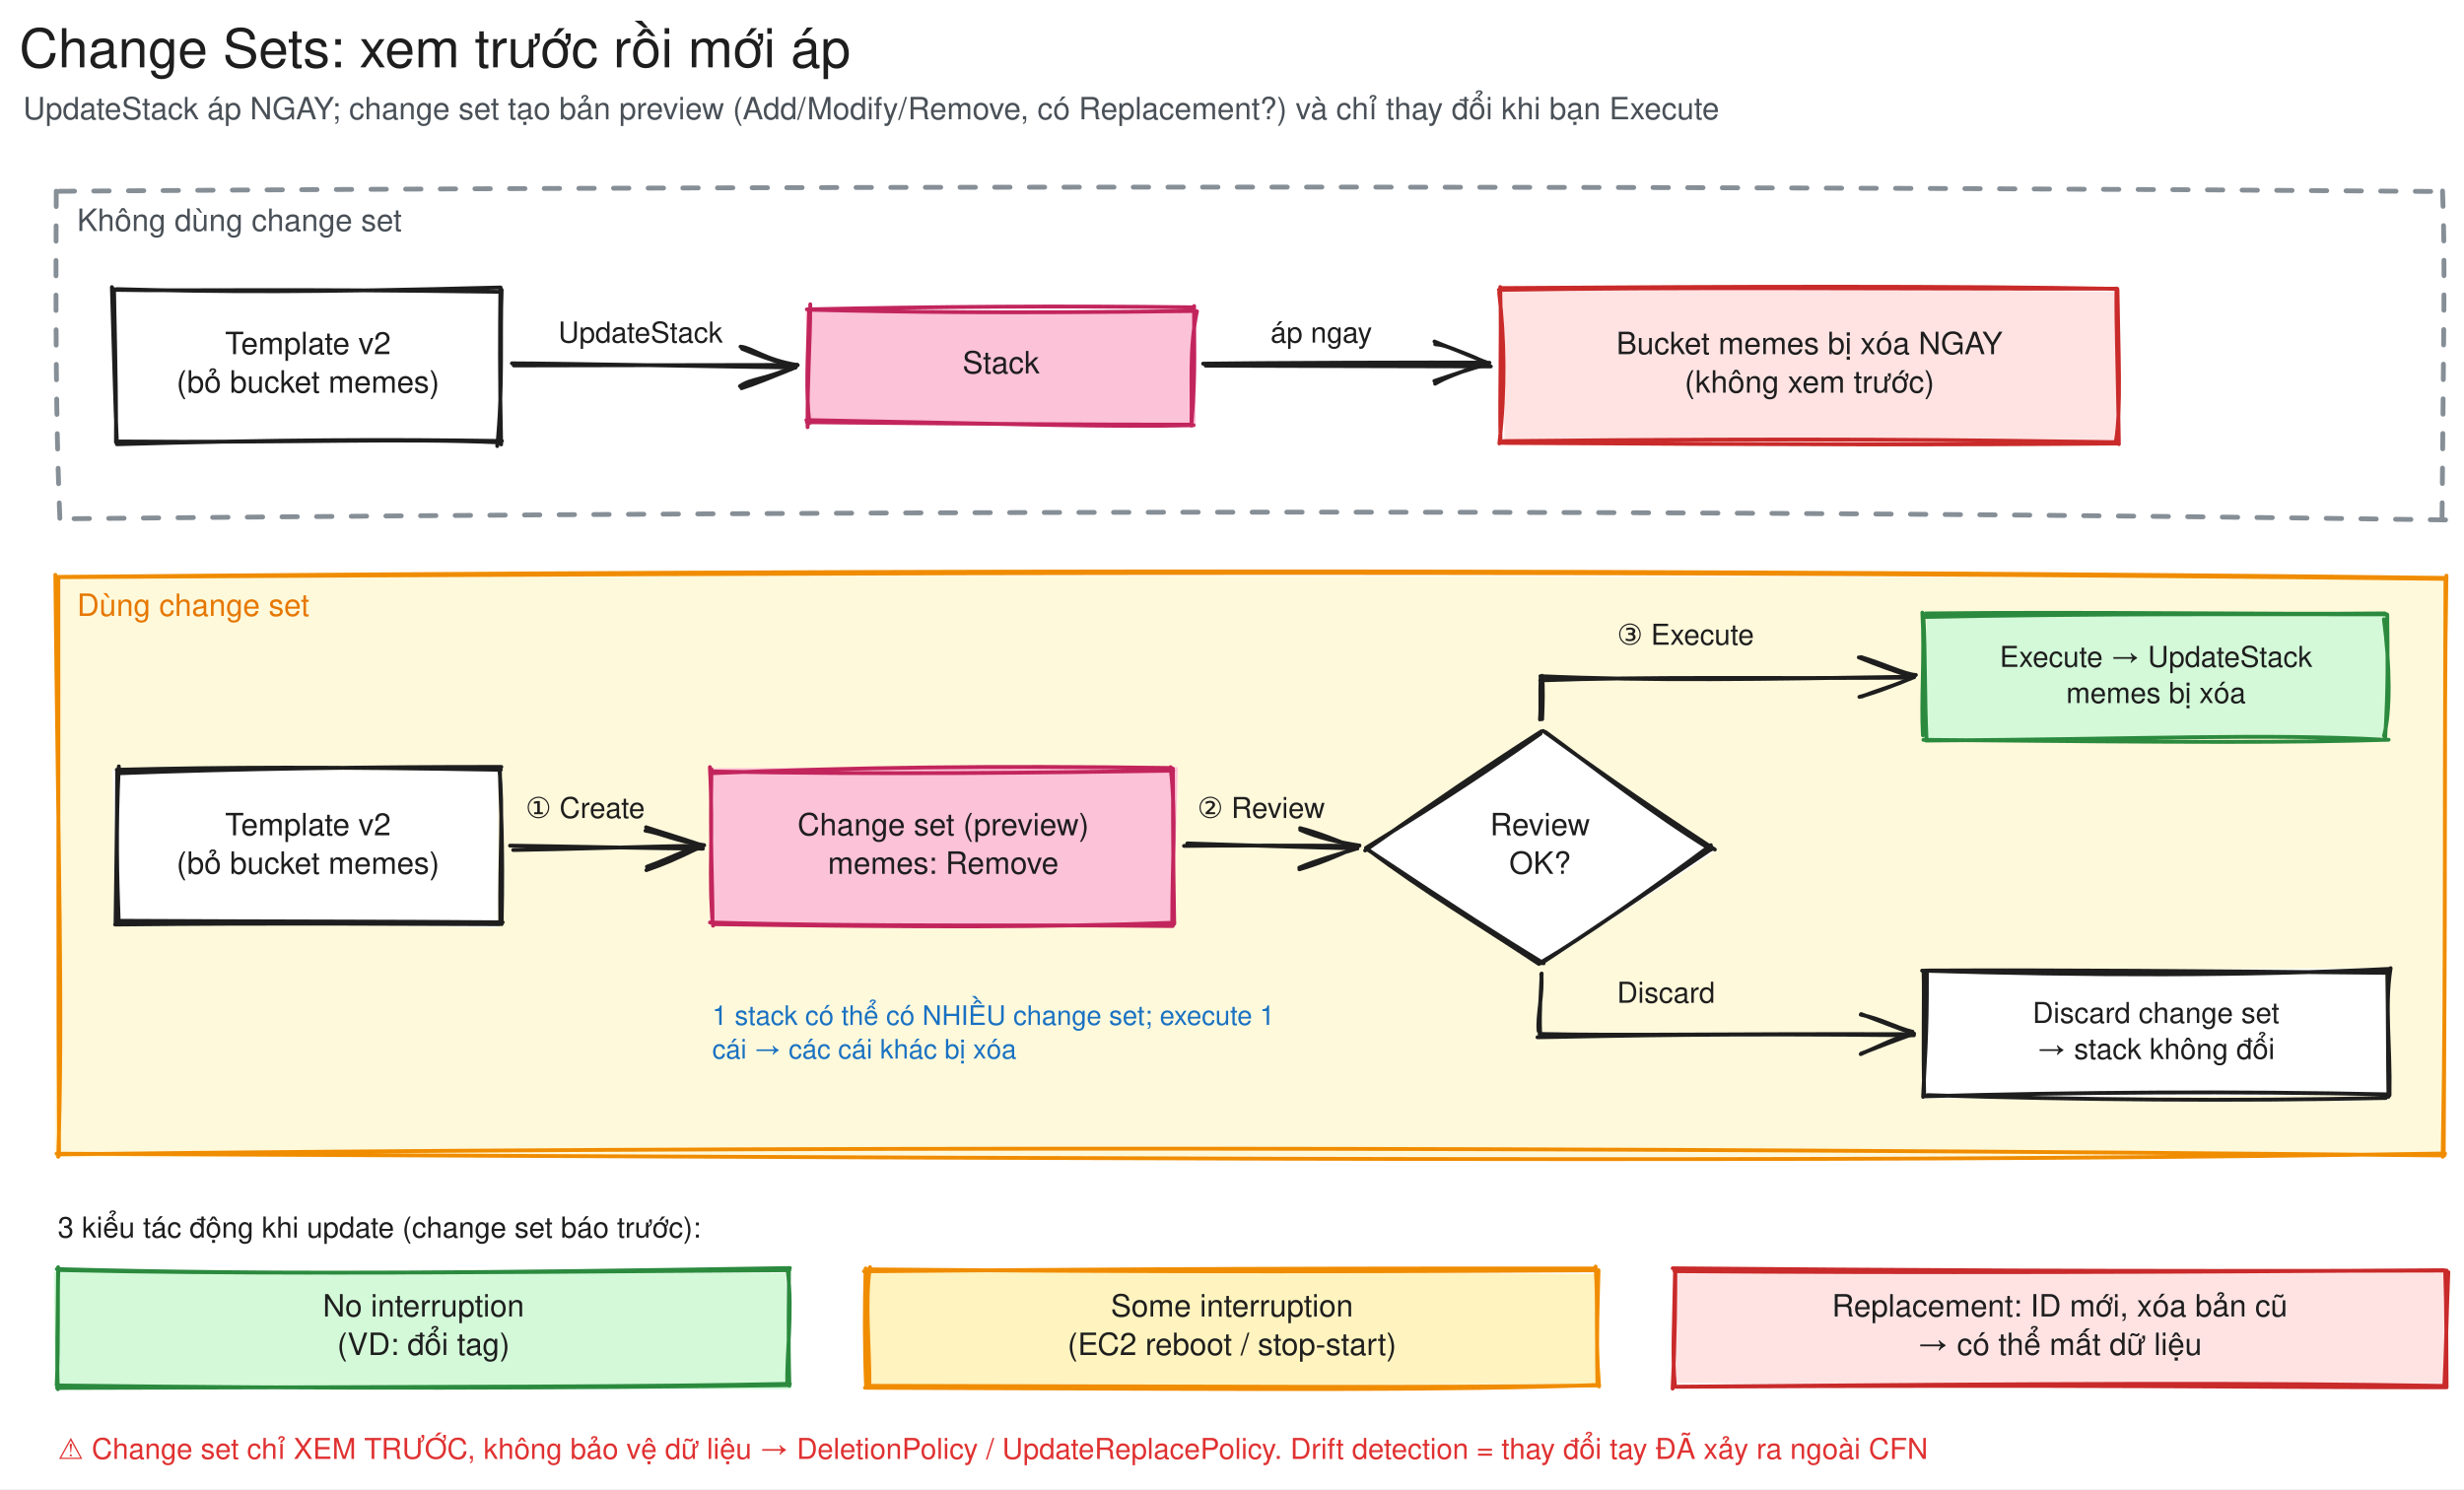
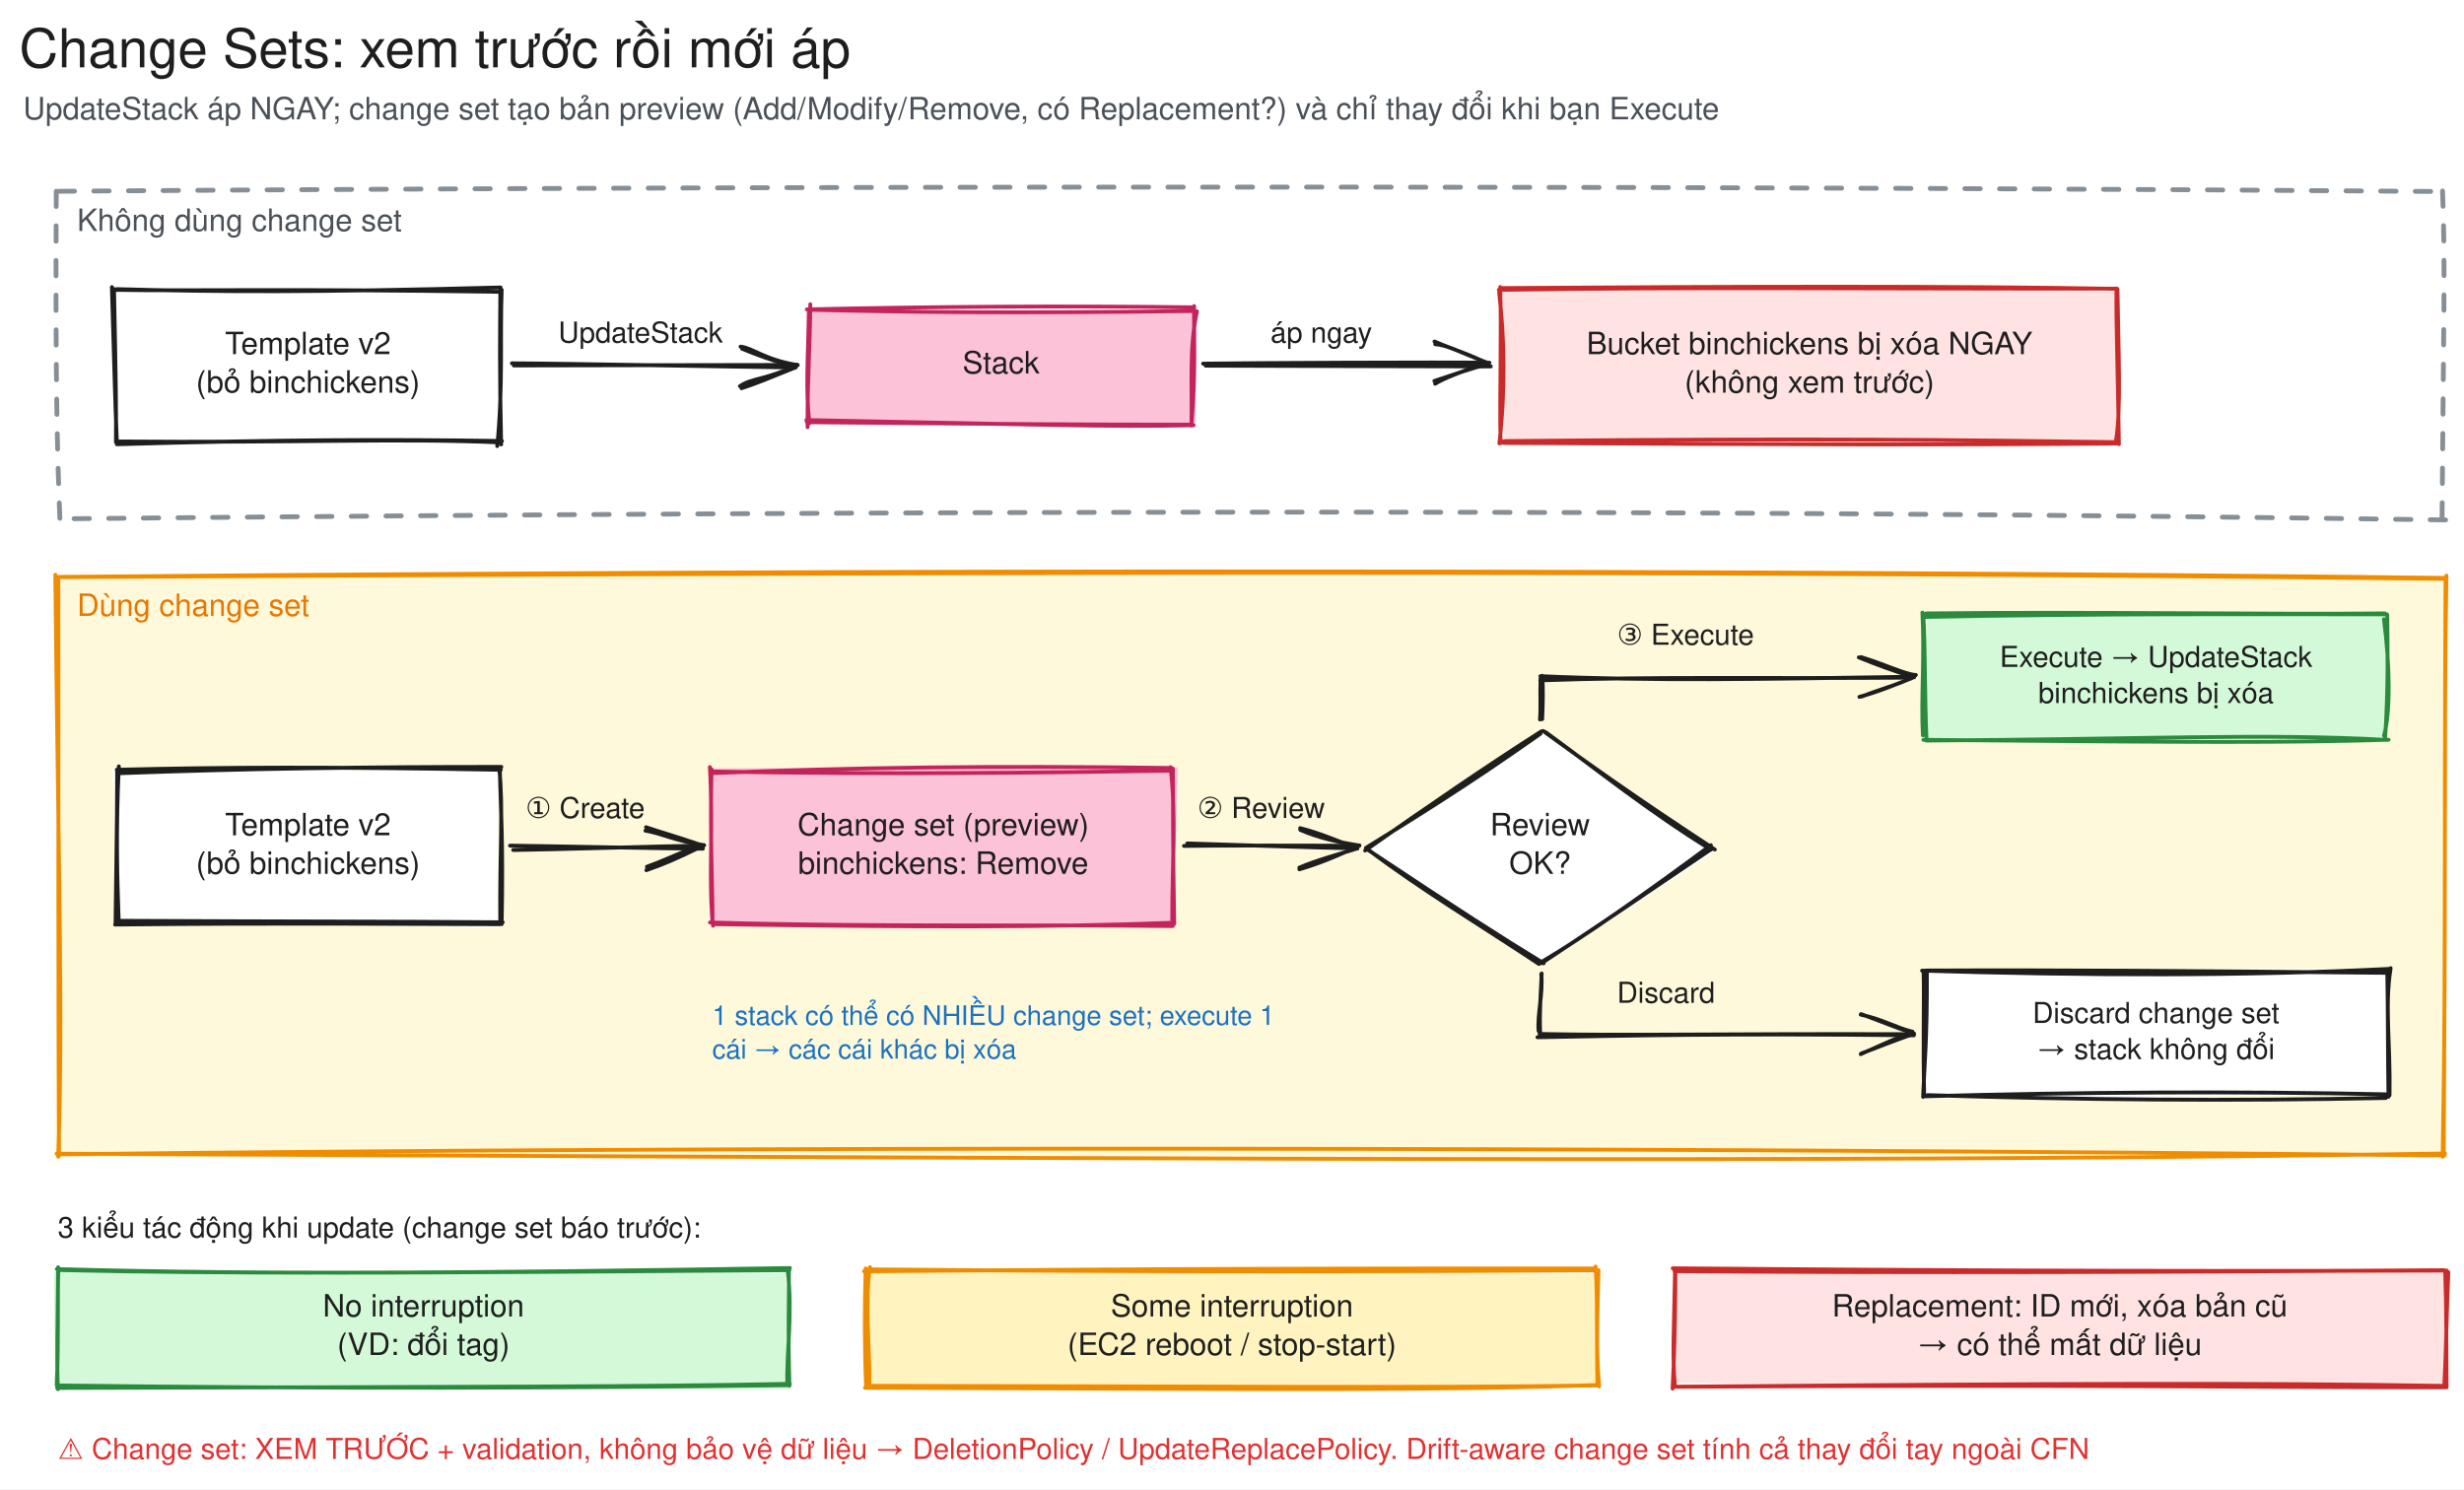
<svg xmlns="http://www.w3.org/2000/svg" version="1.1" viewBox="0 0 1280 773.75" width="1280" height="773.75">
  <defs>
    <style>
      @font-face {
        font-family: "Virgil";
        src: url("https://excalidraw.com/Virgil.woff2");
      }
      @font-face {
        font-family: "Cascadia";
        src: url("https://excalidraw.com/Cascadia.woff2");
      }
    </style>
  </defs>
  <rect x="0" y="0" width="1280" height="773.75" fill="#ffffff" />
  <g transform="translate(10 10) rotate(0 226.24 17.5)">
    <text x="0" y="25" font-family="Helvetica, Segoe UI Emoji" font-size="28px" fill="#1e1e1e" text-anchor="start" style="white-space: pre;" direction="ltr">Change Sets: xem trước rồi mới áp</text>
  </g>
  <g transform="translate(12 48) rotate(0 458.48 10)">
    <text x="0" y="14" font-family="Helvetica, Segoe UI Emoji" font-size="16px" fill="#495057" text-anchor="start" style="white-space: pre;" direction="ltr">UpdateStack áp NGAY; change set tạo bản preview (Add/Modify/Remove, có Replacement?) và chỉ thay đổi khi bạn Execute</text>
  </g>
  <g stroke-linecap="round" transform="translate(30 100) rotate(0 620 85)">
    <path d="M0.71 -0.63 C456.66 -3.98, 913.1 -3.11, 1239.82 -0.49 M1238.85 -0.78 C1240.37 35.56, 1239.32 72.87, 1238.58 171.67 M1240.43 170.13 C860.05 164.7, 480.34 164.96, 0.03 169.57 M1.09 169.29 C-0.22 135.74, -1.32 97.61, -0.77 -1.11" stroke="#868e96" stroke-width="2.5" fill="none" stroke-dasharray="8 10" />
  </g>
  <g transform="translate(40 106) rotate(0 83.92 10)">
    <text x="0" y="14" font-family="Helvetica, Segoe UI Emoji" font-size="16px" fill="#495057" text-anchor="start" style="white-space: pre;" direction="ltr">Không dùng change set</text>
  </g>
  <g stroke-linecap="round" transform="translate(30 300) rotate(0 620 150)">
    <path d="M1.95 -1.47 L1241.28 0.22 L1238.35 300.64 L-1.61 301.29" stroke="none" stroke-width="0" fill="#fff9db" />
    <path d="M-0.01 -0.13 C421.1 -2.6, 840.63 -3.82, 1239.86 0.74 M-0.29 -0.25 C438.36 -4.26, 876.8 -4.04, 1239.74 0.25 M1240.87 -0.94 C1239.23 91.83, 1241.03 185.41, 1238.92 301.02 M1240.39 0.34 C1239.96 67.97, 1240.44 136.07, 1239.46 300.02 M1240.17 299.3 C974.94 303.47, 708.98 302.92, -0.59 299.41 M1239.82 300.33 C799.05 295.92, 357.89 295.55, 0.09 299.75 M0.25 301.01 C2.83 226.3, 0.27 151.34, -1.26 -1.36 M0.66 300.39 C0.23 212.91, 0.29 126.64, 0.36 0.16" stroke="#f08c00" stroke-width="2" fill="none" />
  </g>
  <g transform="translate(40 306) rotate(0 60.48 10)">
    <text x="0" y="14" font-family="Helvetica, Segoe UI Emoji" font-size="16px" fill="#e67700" text-anchor="start" style="white-space: pre;" direction="ltr">Dùng change set</text>
  </g>
  <g stroke-linecap="round" transform="translate(60 150) rotate(0 100 40)">
    <path d="M-0.03 0.23 L200.65 -0.53 L201.07 79.58 L0.51 78.26" stroke="none" stroke-width="0" fill="#ffffff" />
    <path d="M-1.27 0.59 C41.41 1.33, 82.52 -0.09, 200.54 1.62 M0.56 0.22 C52.85 1.66, 103.55 1.94, 200.04 -0.64 M200.61 0.57 C199.69 23.82, 201.39 51.74, 198.3 81.76 M199.94 0.23 C199.74 22.08, 199.49 43.76, 200.34 80.92 M199.95 79.88 C148.47 77.54, 94.53 80.14, 1.21 79.37 M200.76 79.12 C141.79 78.21, 83.88 78.43, 0.71 80.81 M0.65 78.06 C-0.18 59.83, -0.64 38.99, -1.88 -0.84 M0.24 79.79 C0.39 63.77, 0.2 47.55, -0.77 0.2" stroke="#1e1e1e" stroke-width="2" fill="none" />
  </g>
  <g transform="translate(90.48 170) rotate(0 69.52 20)">
    <text x="69.52" y="14" font-family="Helvetica, Segoe UI Emoji" font-size="16px" fill="#1e1e1e" text-anchor="middle" style="white-space: pre;" direction="ltr">Template v2</text>
-     <text x="69.52" y="34" font-family="Helvetica, Segoe UI Emoji" font-size="16px" fill="#1e1e1e" text-anchor="middle" style="white-space: pre;" direction="ltr">(bỏ bucket memes)</text>
+     <text x="69.52" y="34" font-family="Helvetica, Segoe UI Emoji" font-size="16px" fill="#1e1e1e" text-anchor="middle" style="white-space: pre;" direction="ltr">(bỏ binchickens)</text>
  </g>
  <g stroke-linecap="round" transform="translate(420 160) rotate(0 100 30)">
    <path d="M-1.4 1.72 L201.42 1.7 L201.08 61.85 L-0.21 60.1" stroke="none" stroke-width="0" fill="#fcc2d7" />
    <path d="M0.97 0.93 C50.85 2.15, 99.98 2.86, 199.73 1.6 M-0.86 0.75 C65.23 -0.73, 132.13 -1.17, 199.69 -0.33 M201.8 1.74 C197.66 21.19, 199.41 39.78, 198.94 61.16 M200.33 -0.99 C200.08 15.24, 201.19 32.29, 199.08 59.07 M200.04 60.92 C157.69 62.03, 112.06 60.35, -1.1 58.26 M199.35 60.62 C147.51 60.71, 96.28 60.26, -0.84 59.36 M-0.48 61.96 C-0.68 38.13, 0.89 18.46, 0.92 -1.91 M0.51 59.9 C-1.51 43.57, -0.4 26.47, 0.38 0.64" stroke="#c2255c" stroke-width="2" fill="none" />
  </g>
  <g transform="translate(497.92 180) rotate(0 22.08 10)">
    <text x="22.08" y="14" font-family="Helvetica, Segoe UI Emoji" font-size="16px" fill="#1e1e1e" text-anchor="middle" style="white-space: pre;" direction="ltr">Stack</text>
  </g>
  <g stroke-linecap="round" transform="translate(780 150) rotate(0 160 40)">
    <path d="M0.44 -0.93 L318.94 1.51 L319.48 81.15 L1.62 81.52" stroke="none" stroke-width="0" fill="#ffe3e3" />
    <path d="M-1.39 0.61 C92.61 -0.97, 188.12 0.07, 318.96 -0.02 M0.24 -0.33 C118.83 -1.16, 237.16 -1.51, 319.93 0.08 M319.99 0.64 C320.41 31.97, 321.97 63.39, 319.13 79.41 M319.45 -0.13 C319.28 18.83, 320.1 39.37, 320.72 80.76 M319.41 79.73 C240.95 78.64, 164.93 77.56, 1.26 79.18 M319.79 80.44 C236.09 81.15, 150.67 81.05, -0.42 80.08 M-1.11 80.41 C2.05 52.64, 1.58 25.9, -1.22 1.99 M-0.49 80.04 C-1.06 53.99, 0.08 26.5, -0.65 -0.87" stroke="#c92a2a" stroke-width="2" fill="none" />
  </g>
  <g transform="translate(838.56 170) rotate(0 101.44 20)">
-     <text x="101.44" y="14" font-family="Helvetica, Segoe UI Emoji" font-size="16px" fill="#1e1e1e" text-anchor="middle" style="white-space: pre;" direction="ltr">Bucket memes bị xóa NGAY</text>
+     <text x="101.44" y="14" font-family="Helvetica, Segoe UI Emoji" font-size="16px" fill="#1e1e1e" text-anchor="middle" style="white-space: pre;" direction="ltr">Bucket binchickens bị xóa NGAY</text>
    <text x="101.44" y="34" font-family="Helvetica, Segoe UI Emoji" font-size="16px" fill="#1e1e1e" text-anchor="middle" style="white-space: pre;" direction="ltr">(không xem trước)</text>
  </g>
  <g stroke-linecap="round" transform="translate(60 400) rotate(0 100 40)">
    <path d="M-1.52 -0.38 L198.86 0.41 L198.48 81.85 L1.04 78.4" stroke="none" stroke-width="0" fill="#ffffff" />
    <path d="M1.36 1.76 C65.95 -0.66, 131.02 -1.58, 200.43 -1.55 M0.67 -0.06 C56.63 -1.42, 111.97 -1.66, 200.17 -0.04 M199.36 -0.87 C201.55 20.24, 199.51 42.19, 199.89 79.43 M199.66 -0.57 C200.01 18.87, 201.5 36.34, 200.6 80.17 M201.14 79.19 C144.54 78.71, 89.79 78.84, 1.57 78.41 M199.51 80.18 C144.7 80.08, 88.61 79.46, -0.22 80.36 M1.67 79.19 C0.83 55.32, 0.13 31.1, 1.73 -1.82 M0.02 79.28 C0.24 56.69, 0.81 33.42, 0.87 0.38" stroke="#1e1e1e" stroke-width="2" fill="none" />
  </g>
  <g transform="translate(90.48 420) rotate(0 69.52 20)">
    <text x="69.52" y="14" font-family="Helvetica, Segoe UI Emoji" font-size="16px" fill="#1e1e1e" text-anchor="middle" style="white-space: pre;" direction="ltr">Template v2</text>
-     <text x="69.52" y="34" font-family="Helvetica, Segoe UI Emoji" font-size="16px" fill="#1e1e1e" text-anchor="middle" style="white-space: pre;" direction="ltr">(bỏ bucket memes)</text>
+     <text x="69.52" y="34" font-family="Helvetica, Segoe UI Emoji" font-size="16px" fill="#1e1e1e" text-anchor="middle" style="white-space: pre;" direction="ltr">(bỏ binchickens)</text>
  </g>
  <g stroke-linecap="round" transform="translate(370 400) rotate(0 120 40)">
    <path d="M-0.84 -0.89 L241.79 -1.41 L239.71 80.32 L-1.25 79.97" stroke="none" stroke-width="0" fill="#fcc2d7" />
    <path d="M0.91 1.66 C72.47 -1.24, 143.75 -2.31, 238.61 -0.99 M-0.28 0.82 C86.15 2.5, 171.95 1.51, 239.43 0.4 M238.09 -1.43 C241.09 24.59, 238.95 47.28, 238.96 78.09 M239.3 -0.65 C239.49 16.68, 239.13 33.55, 239.98 80.04 M239.2 81.15 C161.74 80.24, 83.52 81.74, -1.18 79.27 M240.07 79.4 C174.67 81.84, 110.27 81.79, 0.44 80.16 M0.42 80.98 C-2.12 56.61, 0.65 33.77, -1.22 -1.45 M0.16 79.04 C0.15 58.42, -1.22 36.85, -0.39 -0.35" stroke="#c2255c" stroke-width="2" fill="none" />
  </g>
  <g transform="translate(411.28 420) rotate(0 78.72 20)">
    <text x="78.72" y="14" font-family="Helvetica, Segoe UI Emoji" font-size="16px" fill="#1e1e1e" text-anchor="middle" style="white-space: pre;" direction="ltr">Change set (preview)</text>
-     <text x="78.72" y="34" font-family="Helvetica, Segoe UI Emoji" font-size="16px" fill="#1e1e1e" text-anchor="middle" style="white-space: pre;" direction="ltr">memes: Remove</text>
+     <text x="78.72" y="34" font-family="Helvetica, Segoe UI Emoji" font-size="16px" fill="#1e1e1e" text-anchor="middle" style="white-space: pre;" direction="ltr">binchickens: Remove</text>
  </g>
  <g stroke-linecap="round" transform="translate(710 380) rotate(0 90 60)">
    <path d="M92.29 1.03 L180.25 62.79 L92.82 120.1 L-1.82 60.66" stroke="none" stroke-width="0" fill="#ffffff" fill-rule="evenodd" />
    <path d="M92.86 0.35 C119.34 19.65, 147.34 42.1, 178.87 61.46 M91.67 -0.22 C114.53 16.44, 138.08 33.3, 180.83 61.38 M178.77 59.11 C147.58 82.3, 112.61 106.99, 91.44 119.43 M179.28 60.96 C148.61 81.82, 116.92 103.23, 90.78 120.47 M89.43 120.83 C58.94 100.56, 29.46 83.03, 0.84 61.51 M91.89 120.5 C69.69 106.89, 48.03 93.16, -0.27 60.96 M-0.43 60.54 C25.56 44.44, 52.99 27.51, 90.25 1.2 M-0.86 61.9 C31.32 39.31, 63.38 17.38, 90.73 -0.05" stroke="#1e1e1e" stroke-width="2" fill="none" />
  </g>
  <g transform="translate(772.96 420) rotate(0 27.04 20)">
    <text x="27.04" y="14" font-family="Helvetica, Segoe UI Emoji" font-size="16px" fill="#1e1e1e" text-anchor="middle" style="white-space: pre;" direction="ltr">Review</text>
    <text x="27.04" y="34" font-family="Helvetica, Segoe UI Emoji" font-size="16px" fill="#1e1e1e" text-anchor="middle" style="white-space: pre;" direction="ltr">OK?</text>
  </g>
  <g stroke-linecap="round" transform="translate(1000 320) rotate(0 120 32)">
    <path d="M0.92 -1.95 L239.22 -0.27 L239.42 63.1 L-0.68 64.49" stroke="none" stroke-width="0" fill="#d3f9d8" />
    <path d="M0.42 -1.29 C88.24 -2.25, 177.72 -0.65, 238.86 -1.3 M-0.54 0.56 C87.34 -1.31, 174.38 -0.84, 239.99 -0.81 M238.4 1.75 C241.53 25.13, 241.84 50.31, 238.43 62.27 M240.13 -0.56 C240.31 19.46, 240.68 37.49, 239.03 63.45 M239.6 64.4 C176.17 60.95, 115.09 64.1, 0.59 64.76 M240.83 64.34 C190.27 65.89, 141.27 65.76, -0.82 64.39 M-1.08 62.04 C-2.15 43.86, -0.06 20.1, -1.37 -1.71 M0.79 64.33 C-0.22 41.2, 0.17 19.78, -0.81 0.18" stroke="#2b8a3e" stroke-width="2" fill="none" />
  </g>
  <g transform="translate(1037.8 333.25) rotate(0 82.2 18.75)">
    <text x="82.2" y="13.25" font-family="Helvetica, Segoe UI Emoji" font-size="15px" fill="#1e1e1e" text-anchor="middle" style="white-space: pre;" direction="ltr">Execute → UpdateStack</text>
-     <text x="82.2" y="32" font-family="Helvetica, Segoe UI Emoji" font-size="15px" fill="#1e1e1e" text-anchor="middle" style="white-space: pre;" direction="ltr">memes bị xóa</text>
+     <text x="82.2" y="32" font-family="Helvetica, Segoe UI Emoji" font-size="15px" fill="#1e1e1e" text-anchor="middle" style="white-space: pre;" direction="ltr">binchickens bị xóa</text>
  </g>
  <g stroke-linecap="round" transform="translate(1000 505) rotate(0 120 32)">
    <path d="M0.22 -0.55 L238.9 -2 L240.61 63.67 L-0.9 65.76" stroke="none" stroke-width="0" fill="#ffffff" />
    <path d="M-1.52 -0.69 C82.57 1.89, 167.24 2.13, 241.41 -1.61 M0.24 -0.75 C71.05 -1.07, 141.69 -0.52, 240.38 0.45 M241.88 -1.98 C238.68 18.14, 241.83 36.84, 241.31 64.08 M240.16 -0.26 C240.55 21.15, 240.44 44.99, 240.76 64.86 M239.4 65.47 C159.44 67.18, 79.74 66.43, 1.4 63.99 M240.31 63.58 C160.91 61.88, 81.07 62.4, -0.67 64.61 M-0.98 64.9 C-0.37 49.28, 1.15 34.4, 0.97 -0.03 M-0.43 63.45 C-1.09 38.57, -0.32 13.16, -0.74 -0.43" stroke="#1e1e1e" stroke-width="2" fill="none" />
  </g>
  <g transform="translate(1053.1 518.25) rotate(0 66.9 18.75)">
    <text x="66.9" y="13.25" font-family="Helvetica, Segoe UI Emoji" font-size="15px" fill="#1e1e1e" text-anchor="middle" style="white-space: pre;" direction="ltr">Discard change set</text>
    <text x="66.9" y="32" font-family="Helvetica, Segoe UI Emoji" font-size="15px" fill="#1e1e1e" text-anchor="middle" style="white-space: pre;" direction="ltr">→ stack không đổi</text>
  </g>
  <g stroke-linecap="round" transform="translate(30 660) rotate(0 190 30)">
    <path d="M-1.99 0.79 L378.06 1.36 L380.95 61.8 L-1.38 61.2" stroke="none" stroke-width="0" fill="#d3f9d8" />
    <path d="M-0.48 -0.64 C112.17 2.47, 222.69 1.3, 380.34 -1.18 M0.6 -0.13 C88.18 1.83, 176.93 1.47, 380.08 -0.06 M379.16 -0.12 C381.92 22.43, 378.46 43.56, 379.02 59.52 M379.83 0.92 C379.87 17.27, 379.36 33.54, 380.08 59.96 M380.33 58.98 C303.51 60.54, 227.12 60.51, -0.35 61.12 M380.1 59.67 C262.14 61.21, 144.24 61.65, -0.12 59.82 M0.07 61.77 C-0.64 45.34, -0.04 30.64, 0.2 -1.6 M-0.54 59.68 C0.54 37.37, -0.24 12.86, 0.28 0.66" stroke="#2b8a3e" stroke-width="2" fill="none" />
  </g>
  <g transform="translate(161.2 670) rotate(0 58.8 20)">
    <text x="58.8" y="14" font-family="Helvetica, Segoe UI Emoji" font-size="16px" fill="#1e1e1e" text-anchor="middle" style="white-space: pre;" direction="ltr">No interruption</text>
    <text x="58.8" y="34" font-family="Helvetica, Segoe UI Emoji" font-size="16px" fill="#1e1e1e" text-anchor="middle" style="white-space: pre;" direction="ltr">(VD: đổi tag)</text>
  </g>
  <g stroke-linecap="round" transform="translate(450 660) rotate(0 190 30)">
    <path d="M0.61 -0.38 L378.59 1.97 L381.55 58.98 L1.8 60.41" stroke="none" stroke-width="0" fill="#fff3bf" />
    <path d="M-1.17 0.52 C87.27 -0.22, 176.49 -1.06, 378.97 -0.95 M-0.15 -0.5 C103.61 0.43, 206.96 1.01, 379.5 0 M378.88 -1.95 C380.3 18.49, 378.69 36.18, 380.69 60.34 M380.39 -0.08 C380.02 16.1, 379.31 32.22, 379.86 59.83 M380.75 59.54 C301.48 62.44, 223.01 61.83, -0.65 61.02 M380.6 59.8 C285.48 61.15, 190.89 60.32, 0.47 60.02 M1.66 60.23 C1.76 39.75, -0.82 15.78, 1.95 -1.65 M-0.05 60.98 C-0.95 39.39, -0.87 18.77, -0.33 -0.97" stroke="#f08c00" stroke-width="2" fill="none" />
  </g>
  <g transform="translate(541.04 670) rotate(0 98.96 20)">
    <text x="98.96" y="14" font-family="Helvetica, Segoe UI Emoji" font-size="16px" fill="#1e1e1e" text-anchor="middle" style="white-space: pre;" direction="ltr">Some interruption</text>
    <text x="98.96" y="34" font-family="Helvetica, Segoe UI Emoji" font-size="16px" fill="#1e1e1e" text-anchor="middle" style="white-space: pre;" direction="ltr">(EC2 reboot / stop-start)</text>
  </g>
  <g stroke-linecap="round" transform="translate(870 660) rotate(0 200 30)">
    <path d="M-0.06 1.49 L400.02 0.98 L401.65 61.07 L-0.33 58.5" stroke="none" stroke-width="0" fill="#ffe3e3" />
    <path d="M-1.06 -1.05 C110.46 -0.15, 222.22 0.69, 400.97 0.13 M-0.14 0.45 C128.47 1.41, 256.86 0.92, 399.58 -0.05 M401.86 0.96 C400.97 21.38, 400.63 44.78, 399.78 60.08 M400.24 0.56 C400.94 19.89, 400.8 41.04, 400.95 60.81 M400.15 60.79 C307.49 60.89, 215.67 59.28, -0.31 60.52 M399.56 60.07 C302.4 58.37, 203.8 58.77, 0.37 60.47 M-1.11 61.47 C0.25 35.04, 0.29 10.28, 0.32 -0.92 M0.09 59.85 C-1.32 44.89, -0.41 31.24, 0.18 -0.53" stroke="#c92a2a" stroke-width="2" fill="none" />
  </g>
  <g transform="translate(950.88 670) rotate(0 119.12 20)">
    <text x="119.12" y="14" font-family="Helvetica, Segoe UI Emoji" font-size="16px" fill="#1e1e1e" text-anchor="middle" style="white-space: pre;" direction="ltr">Replacement: ID mới, xóa bản cũ</text>
    <text x="119.12" y="34" font-family="Helvetica, Segoe UI Emoji" font-size="16px" fill="#1e1e1e" text-anchor="middle" style="white-space: pre;" direction="ltr">→ có thể mất dữ liệu</text>
  </g>
  <g stroke-linecap="round">
    <g transform="translate(266 190) rotate(0 74 0)">
      <path d="M0.9 -0.12 C25.68 -0.24, 123.59 -0.3, 147.92 -0.39 M-0.08 -1.23 C24.59 -1.21, 122.05 0.69, 146.92 0.94" stroke="#1e1e1e" stroke-width="2" fill="none" />
    </g>
    <g transform="translate(266 190) rotate(0 74 0)">
      <path d="M118.38 10.63 C124.67 6.33, 130.96 7.65, 148.33 -0.32 M119.19 11.71 C126.84 9.28, 133.72 6.35, 147.3 0.87" stroke="#1e1e1e" stroke-width="2" fill="none" />
    </g>
    <g transform="translate(266 190) rotate(0 74 0)">
      <path d="M118.69 -9.89 C124.97 -9.28, 131.18 -3.06, 148.33 -0.32 M119.5 -8.81 C126.91 -5.75, 133.71 -3.2, 147.3 0.87" stroke="#1e1e1e" stroke-width="2" fill="none" />
    </g>
  </g>
  <g stroke-linecap="round">
    <g transform="translate(626 190) rotate(0 74 0)">
      <path d="M0.3 -0.01 C25.23 0.01, 123.91 0.42, 148.45 0.38 M-1.01 -1.06 C23.91 -1.43, 123.15 -1.88, 147.73 -1.54" stroke="#1e1e1e" stroke-width="2" fill="none" />
    </g>
    <g transform="translate(626 190) rotate(0 74 0)">
      <path d="M119.5 9.38 C125.87 5.67, 130.62 4.41, 145.92 -1.78 M119.12 7.94 C128.31 4.97, 138.9 1, 147.18 -0.73" stroke="#1e1e1e" stroke-width="2" fill="none" />
    </g>
    <g transform="translate(626 190) rotate(0 74 0)">
      <path d="M119.56 -11.14 C125.96 -10.68, 130.7 -7.76, 145.92 -1.78 M119.18 -12.58 C128.34 -8.55, 138.91 -5.52, 147.18 -0.73" stroke="#1e1e1e" stroke-width="2" fill="none" />
    </g>
  </g>
  <g stroke-linecap="round">
    <g transform="translate(266 440) rotate(0 49 0)">
      <path d="M-1.05 -0.64 C15.58 -0.48, 82.53 0.94, 99.14 0.95 M0.6 1.63 C17.23 1.48, 82.53 -0.47, 98.79 -0.67" stroke="#1e1e1e" stroke-width="2" fill="none" />
    </g>
    <g transform="translate(266 440) rotate(0 49 0)">
      <path d="M69.76 12.11 C79.26 8.78, 83.52 6.98, 99.74 -0.84 M70.06 10.32 C77.47 7.71, 84.24 4.39, 98.04 -1.02" stroke="#1e1e1e" stroke-width="2" fill="none" />
    </g>
    <g transform="translate(266 440) rotate(0 49 0)">
      <path d="M69.3 -8.41 C78.91 -6.72, 83.28 -3.5, 99.74 -0.84 M69.61 -10.2 C77.04 -7.66, 83.92 -5.82, 98.04 -1.02" stroke="#1e1e1e" stroke-width="2" fill="none" />
    </g>
  </g>
  <g stroke-linecap="round">
    <g transform="translate(616 440) rotate(0 44 0)">
      <path d="M-0.93 -0.5 C13.82 -0.78, 73.79 -0.69, 88.77 -0.54 M0.79 -1.8 C15.43 -1.43, 73.57 0.7, 88.23 0.71" stroke="#1e1e1e" stroke-width="2" fill="none" />
    </g>
    <g transform="translate(616 440) rotate(0 44 0)">
      <path d="M59 11.66 C67.97 9.08, 78.65 4.85, 90.16 -0.7 M58.96 10.79 C68.47 6.76, 77.83 4.35, 89.13 0.79" stroke="#1e1e1e" stroke-width="2" fill="none" />
    </g>
    <g transform="translate(616 440) rotate(0 44 0)">
      <path d="M59.43 -8.86 C68.46 -4.83, 79.01 -2.46, 90.16 -0.7 M59.39 -9.73 C68.91 -7.37, 78.13 -3.4, 89.13 0.79" stroke="#1e1e1e" stroke-width="2" fill="none" />
    </g>
  </g>
  <g stroke-linecap="round">
    <g transform="translate(800 374) rotate(0 97 -11)">
      <path d="M1.13 -0.34 C1.5 -9.25, 1.65 -16.22, 1.17 -22.9 M-0.02 -0.19 C0.52 -6.19, -0.05 -13.02, 0.32 -21.76 M0.13 -20.51 C56.2 -22.58, 115.59 -21.33, 192.9 -21.92 M0.21 -22.69 C57.88 -20.15, 113.74 -21.13, 193.98 -22.42" stroke="#1e1e1e" stroke-width="2" fill="none" />
    </g>
    <g transform="translate(800 374) rotate(0 97 -11)">
      <path d="M167.08 -12.08 C178.52 -16.63, 189.65 -19.16, 195.15 -23.32 M165.92 -11.93 C175.24 -14.44, 183.38 -17.76, 194.29 -22.17" stroke="#1e1e1e" stroke-width="2" fill="none" />
    </g>
    <g transform="translate(800 374) rotate(0 97 -11)">
      <path d="M166.77 -32.6 C178.48 -29.11, 189.74 -23.59, 195.15 -23.32 M165.61 -32.45 C175.15 -28.59, 183.38 -25.53, 194.29 -22.17" stroke="#1e1e1e" stroke-width="2" fill="none" />
    </g>
  </g>
  <g stroke-linecap="round">
    <g transform="translate(800 506) rotate(0 97 15.5)">
      <path d="M0.65 0.09 C1.68 10.03, -1.54 21.79, -0.71 29.71 M0.87 -0.21 C0.46 9.79, -0.41 20.13, 0.09 30.69 M-1.33 32.92 C47.74 32.05, 92.76 30.84, 194.23 31.9 M-0.21 31.21 C46.02 32.18, 92.09 31, 194.14 31.33" stroke="#1e1e1e" stroke-width="2" fill="none" />
    </g>
    <g transform="translate(800 506) rotate(0 97 15.5)">
      <path d="M166.61 41.69 C177.75 36.68, 184.63 33.66, 193.43 30.04 M166.82 41.39 C175.73 37.89, 184.1 34.72, 194.23 31.02" stroke="#1e1e1e" stroke-width="2" fill="none" />
    </g>
    <g transform="translate(800 506) rotate(0 97 15.5)">
      <path d="M166.61 21.17 C177.75 23.51, 184.62 27.84, 193.43 30.04 M166.82 20.87 C175.69 24.08, 184.05 27.63, 194.23 31.02" stroke="#1e1e1e" stroke-width="2" fill="none" />
    </g>
  </g>
  <g transform="translate(290 165) rotate(0 45.375 9.375)">
    <text x="0" y="13" font-family="Helvetica, Segoe UI Emoji" font-size="15px" fill="#1e1e1e" text-anchor="start" style="white-space: pre;" direction="ltr">UpdateStack</text>
  </g>
  <g transform="translate(660 165) rotate(0 25.95 9.375)">
    <text x="0" y="13" font-family="Helvetica, Segoe UI Emoji" font-size="15px" fill="#1e1e1e" text-anchor="start" style="white-space: pre;" direction="ltr">áp ngay</text>
  </g>
  <g transform="translate(273 412) rotate(0 31.575 9.375)">
    <text x="0" y="13" font-family="Helvetica, Segoe UI Emoji" font-size="15px" fill="#1e1e1e" text-anchor="start" style="white-space: pre;" direction="ltr">① Create</text>
  </g>
  <g transform="translate(622 412) rotate(0 32.25 9.375)">
    <text x="0" y="13" font-family="Helvetica, Segoe UI Emoji" font-size="15px" fill="#1e1e1e" text-anchor="start" style="white-space: pre;" direction="ltr">② Review</text>
  </g>
  <g transform="translate(840 322) rotate(0 35.55 9.375)">
    <text x="0" y="13" font-family="Helvetica, Segoe UI Emoji" font-size="15px" fill="#1e1e1e" text-anchor="start" style="white-space: pre;" direction="ltr">③ Execute</text>
  </g>
  <g transform="translate(840 508) rotate(0 26.925 9.375)">
    <text x="0" y="13" font-family="Helvetica, Segoe UI Emoji" font-size="15px" fill="#1e1e1e" text-anchor="start" style="white-space: pre;" direction="ltr">Discard</text>
  </g>
  <g transform="translate(370 520) rotate(0 152.6 17.5)">
    <text x="0" y="12.5" font-family="Helvetica, Segoe UI Emoji" font-size="14px" fill="#1971c2" text-anchor="start" style="white-space: pre;" direction="ltr">1 stack có thể có NHIỀU change set; execute 1</text>
    <text x="0" y="30" font-family="Helvetica, Segoe UI Emoji" font-size="14px" fill="#1971c2" text-anchor="start" style="white-space: pre;" direction="ltr">cái → các cái khác bị xóa</text>
  </g>
  <g transform="translate(30 630) rotate(0 174.075 9.375)">
    <text x="0" y="13" font-family="Helvetica, Segoe UI Emoji" font-size="15px" fill="#1e1e1e" text-anchor="start" style="white-space: pre;" direction="ltr">3 kiểu tác động khi update (change set báo trước):</text>
  </g>
  <g transform="translate(30 745) rotate(0 496.125 9.375)">
-     <text x="0" y="13" font-family="Helvetica, Segoe UI Emoji" font-size="15px" fill="#e03131" text-anchor="start" style="white-space: pre;" direction="ltr">⚠ Change set chỉ XEM TRƯỚC, không bảo vệ dữ liệu → DeletionPolicy / UpdateReplacePolicy. Drift detection = thay đổi tay ĐÃ xảy ra ngoài CFN</text>
+     <text x="0" y="13" font-family="Helvetica, Segoe UI Emoji" font-size="15px" fill="#e03131" text-anchor="start" style="white-space: pre;" direction="ltr">⚠ Change set: XEM TRƯỚC + validation, không bảo vệ dữ liệu → DeletionPolicy / UpdateReplacePolicy. Drift-aware change set tính cả thay đổi tay ngoài CFN</text>
  </g>
</svg>
